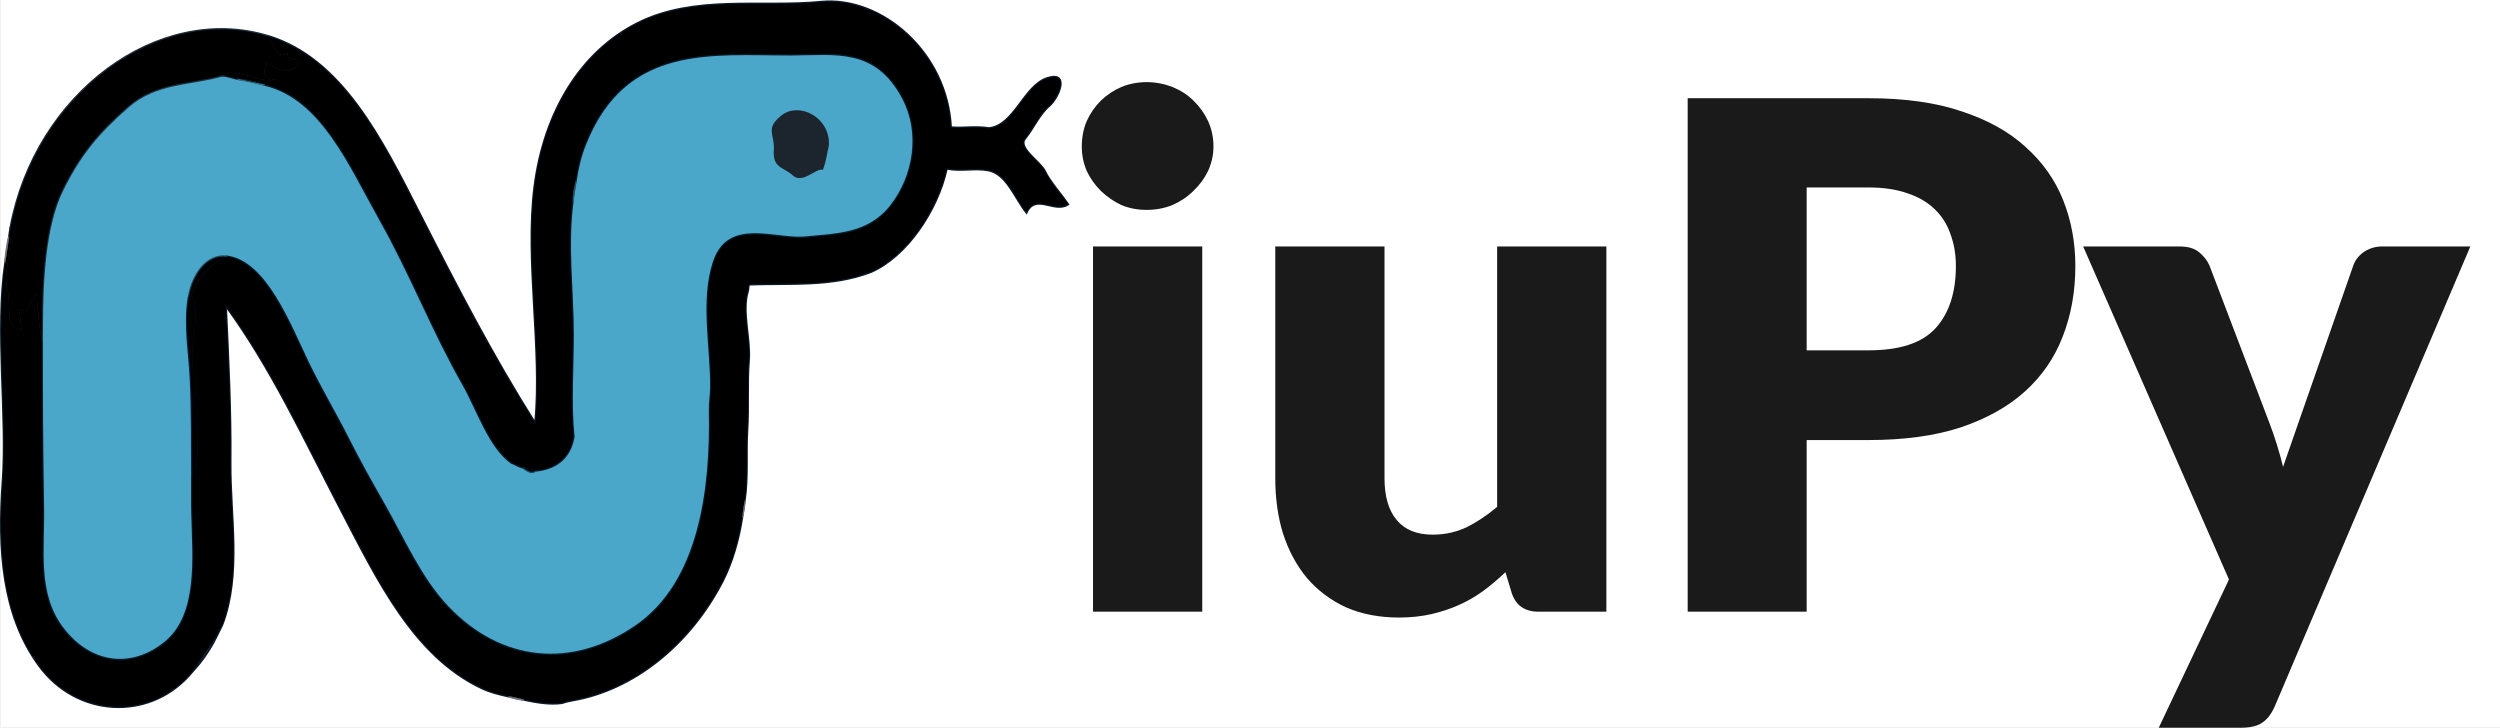
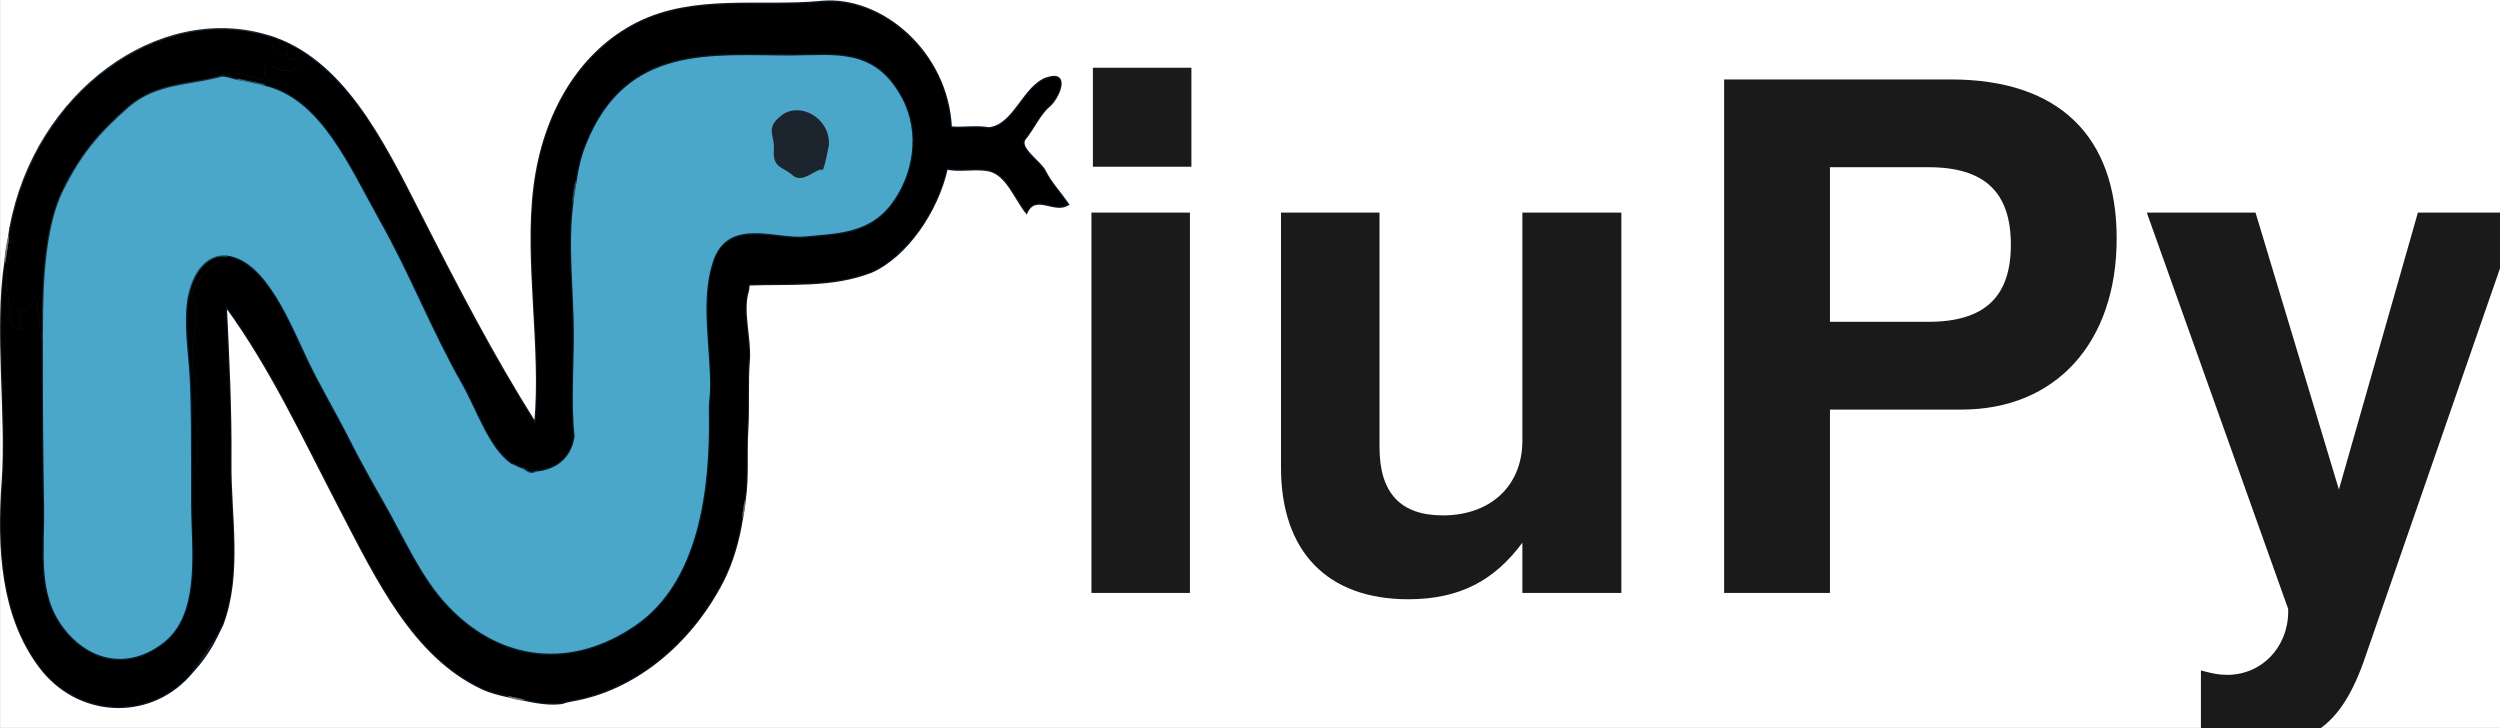
<svg xmlns="http://www.w3.org/2000/svg" width="80.107mm" height="23.311mm" viewBox="0 0 80.107 23.311" version="1.1" id="svg1" xml:space="preserve">
  <defs id="defs1" />
  <g id="layer1" transform="translate(-16.99217,-169.6262)">
    <g id="g178-2" transform="matrix(0.2730127,0.05896787,-0.04965415,0.3323684,-12.93735,66.8895)" style="fill:#ffffff;fill-opacity:1;stroke-width:0.865">
      <g fill="None" fill-opacity="0" stroke="#0c1a28" stroke-opacity="1" stroke-width="1.137" id="g3-2" transform="matrix(0.2282159,0,0,0.2279701,103.2853,216.0673)" style="fill:#ffffff;fill-opacity:1">
        <path d="m 388,274 c 2.51,0.89 5.8,9.85 11,5 0.54,4.51 4.39,0.58 7,3 -3.68,6.4 -11.23,4.83 -17,3 -0.26,5.11 -1.09,6.88 6,6 -7.93,3.27 -19.56,-1.79 -27,3 2.48,-0.45 5.47,0 8,0 4.45,-0.43 9.59,-0.53 14,0 29.39,0.4 48.59,25.85 67.75,45.25 19.16,19.4 34.31,40.81 53.25,59.75 8.96,8.97 17.79,23.49 30,28 2.05,0.24 3.78,0.85 6,1 2.24,0.15 4.76,0.19 7,0 8.25,-2.19 15.77,-7.19 16,-17 -4.16,-13.14 -5.51,-28.38 -8,-42 -3.25,-17.78 -9.63,-35.55 -10,-54 -0.35,-2.91 -0.27,-6.18 0,-9 0,-5.85 0.49,-10.6 2,-16 12.61,-45.2 56.7,-47.96 96,-55 21.88,-3.92 41.39,-10.86 59,8 11.8,12.64 11.46,31.01 2.23,45.23 -9.23,14.22 -25.71,16.77 -40.3,20.7 -14.6,3.92 -39.93,-1.26 -43.93,18.07 -3.57,17.23 5.43,35.82 8,52 0.49,3.07 0.37,5.96 1,9 6.75,32.6 7.83,71.62 -20.75,95.25 -28.58,23.62 -64.51,27 -95.25,8.75 -15.82,-9.39 -26.88,-23.88 -40,-37 -7.26,-7.26 -15.06,-15.2 -22,-23 -8.29,-9.33 -17.84,-18.45 -26,-28 -11.67,-13.65 -28.39,-37.39 -48,-36 -5.76,2.02 -14.52,13.12 -15,19 7.15,5.89 2.16,23.02 6.98,31.02 4.81,8.01 0.91,10.85 3.02,18.98 3.74,0.16 2.57,5.17 3.93,9.07 1.36,3.91 1.23,10.98 0.07,14.93 1,5.27 1.86,10.69 3,16 3.67,17.15 10.92,40.37 -4.25,54.75 -15.17,14.38 -35.79,15.12 -51.75,3.25 -16.05,-11.94 -15.43,-30.46 -19,-48 -4.59,-22.55 -8.91,-45.29 -13,-68 -2.22,-5.72 -4.63,-12.82 -6,-19 -2,3.12 -2.84,9.18 -8,8 1.65,2.22 1.89,5.06 3,8 -8.85,1.18 -6.47,-8.64 -9.97,-15.03 -3.51,-6.38 -0.61,-19.34 -3.03,-25.97 -0.06,1.33 0,2.67 0,4 v 11 c 0,28.67 12.43,62.29 15.02,89.98 2.6,27.68 9.39,54.58 31.9,72.1 22.51,17.53 58,12.78 75.08,-9.08 1.29,-1.65 3.075,-4.18 4.477,-6.087 1.856,-2.904 2.068,-3.151 3.309,-5.528 C 405.23,528.585 405.551,528.389 409,519 c 5.78,-22.55 -4.3,-45.26 -8,-67 -3.7,-21.73 -8.88,-42.79 -14,-64 27.29,21.52 47.94,46.6 72.08,72.92 24.14,26.32 47.72,53.97 83.92,61.08 4.57,0.9 9.16,1 14,1 h 8 c 6.24,0 13.15,-0.25 19,-2 1.52,-0.74 3.18,-1.41 5,-2 29.4,-9.58 54.26,-32.8 66,-62 3.41,-8.48 5,-18.61 5,-28 v -7 c 0,-9.97 -2.95,-19.62 -3.93,-29.07 -0.97,-9.46 -3.68,-19.52 -4.4,-28.6 -0.71,-9.08 -7.26,-19.46 -5.67,-28.33 0.17,-0.97 -0.14,-2.02 0,-3 20.25,-4.29 41.39,-6.24 60,-16 16.47,-9.48 28.47,-30.76 30,-49 7.24,-0.03 13.77,-2.85 21,-3 9.29,-0.03 14.94,8.89 22,14 3.07,-8.92 13.84,-2.25 20,-7 -3.62,-3.06 -10.7,-7.6 -13.75,-11.25 -3.04,-3.66 -15.75,-7.21 -12.47,-11.97 3.28,-4.77 5.56,-11.59 9.53,-15.47 3.96,-3.89 8.07,-16.14 -2.98,-10.98 -11.05,5.16 -12.79,22.37 -25.33,25.67 -6.55,0.22 -12.6,2.33 -19,3 -7.35,-30.44 -44.33,-47.62 -73.93,-39.93 -29.59,7.7 -63.83,8.27 -89.99,25.01 -26.16,16.74 -39.9,44.67 -39.08,75.92 0.82,31.25 15.95,65.51 18,97 C 523.86,385.22 501.19,360.43 476.75,333.25 452.32,306.07 426.45,276.62 388,274 Z" id="path3-7" style="fill:#ffffff;fill-opacity:1;stroke-width:1.137" />
      </g>
      <g fill="None" fill-opacity="0" stroke="#1c242e" stroke-opacity="1" stroke-width="1.137" id="g10-3" transform="matrix(0.2282159,0,0,0.2279701,103.2853,216.0673)" style="fill:#ffffff;fill-opacity:1">
        <path d="m 674,279 c 0.79,-3.4 0.65,-6.42 1,-10 -1.37,-11.09 -17.41,-14.52 -24.75,-7.75 -7.34,6.76 -1.78,7.72 -1.18,14.68 0.61,6.95 5.76,5.44 10.93,8.07 5.17,2.63 10.32,-4.85 14,-5 z" id="path10-7" style="fill:#ffffff;fill-opacity:1;stroke-width:1.137" />
      </g>
      <g fill="None" fill-opacity="0" stroke="#1d2d3a" stroke-opacity="1" stroke-width="1.137" id="g13-9" transform="matrix(0.2282159,0,0,0.2279701,103.2853,216.0673)" style="fill:#ffffff;fill-opacity:1">
        <path d="m 274,375 c 2.42,6.63 -0.48,19.59 3.03,25.97 3.5,6.39 1.12,16.21 9.97,15.03 -1.11,-2.94 -1.35,-5.78 -3,-8 5.16,1.18 6,-4.88 8,-8 1.37,6.18 3.78,13.28 6,19 -0.37,-2.07 -0.62,-3.89 -1,-6 -3.18,-17.62 -6.46,-41.17 -0.02,-58.02 6.43,-16.86 13.95,-26.88 26.27,-39.73 12.32,-12.86 29.91,-14.77 44.75,-21.25 7.44,-4.79 19.07,0.27 27,-3 -7.09,0.88 -6.26,-0.89 -6,-6 5.77,1.83 13.32,3.4 17,-3 -2.61,-2.42 -6.46,1.51 -7,-3 -5.2,4.85 -8.49,-4.11 -11,-5 -57.03,-3.88 -111.54,43.96 -114,101 z" id="path13-0" style="fill:#ffffff;fill-opacity:1;stroke-width:1.137" />
      </g>
      <g fill="None" fill-opacity="0" stroke="#2f6a85" stroke-opacity="1" stroke-width="1.137" id="g18-2" transform="matrix(0.2282159,0,0,0.2279701,103.2853,216.0673)" style="fill:#ffffff;fill-opacity:1">
        <path d="m 376,294 c 2.67,0 5.33,0 8,0 2,0 4,-0.03 6,0 -4.41,-0.53 -9.55,-0.43 -14,0 z" id="path18-3" style="fill:#ffffff;fill-opacity:1;stroke-width:1.137" />
      </g>
      <g fill="None" fill-opacity="0" stroke="#285165" stroke-opacity="1" stroke-width="1.137" id="g22-9" transform="matrix(0.2282159,0,0,0.2279701,103.2853,216.0673)" style="fill:#ffffff;fill-opacity:1">
        <path d="m 552,315 c -0.06,-3 0,-6 0,-9 -0.27,2.82 -0.35,6.09 0,9 z" id="path22-9" style="fill:#ffffff;fill-opacity:1;stroke-width:1.137" />
      </g>
      <g fill="None" fill-opacity="0" stroke="#1c4657" stroke-opacity="1" stroke-width="1.137" id="g33-7" transform="matrix(0.2282159,0,0,0.2279701,103.2853,216.0673)" style="fill:#ffffff;fill-opacity:1">
        <path d="m 368,388 c 0.05,-0.23 0.97,-0.65 1,-1 0.48,-5.88 9.24,-16.98 15,-19 -10.36,0.74 -15.81,10.48 -16,20 z" id="path33-0" style="fill:#ffffff;fill-opacity:1;stroke-width:1.137" />
      </g>
      <g fill="None" fill-opacity="0" stroke="#72757c" stroke-opacity="1" stroke-width="1.137" id="g37-3" transform="matrix(0.2282159,0,0,0.2279701,103.2853,216.0673)" style="fill:#ffffff;fill-opacity:1">
        <path d="m 274,390 c 0,-3.67 0,-7.33 0,-11 -0.48,3.53 -0.34,7.46 0,11 z" id="path37-9" style="fill:#ffffff;fill-opacity:1;stroke-width:1.137" />
      </g>
      <g fill="None" fill-opacity="0" stroke="#072341" stroke-opacity="1" stroke-width="1.137" id="g43-8" transform="matrix(0.2282159,0,0,0.2279701,103.2853,216.0673)" style="fill:#ffffff;fill-opacity:1">
        <path d="m 368,388 c -0.23,11.51 4.37,22.21 7,33 3.2,13.12 5.5,26.81 8,40 1.16,-3.95 1.29,-11.02 -0.07,-14.93 -1.36,-3.9 -0.19,-8.91 -3.93,-9.07 -2.11,-8.13 1.79,-10.97 -3.02,-18.98 -4.82,-8 0.17,-25.13 -6.98,-31.02 -0.03,0.35 -0.95,0.77 -1,1 z" id="path43-6" style="fill:#ffffff;fill-opacity:1;stroke-width:1.137" />
      </g>
      <g fill="None" fill-opacity="0" stroke="#68717b" stroke-opacity="1" stroke-width="1.137" id="g50-5" transform="matrix(0.2282159,0,0,0.2279701,103.2853,216.0673)" style="fill:#ffffff;fill-opacity:1">
        <path d="m 660,429 c 0.21,-2.13 0.21,-4.81 0,-7 0,2.33 0,4.67 0,7 z" id="path50-7" style="fill:#ffffff;fill-opacity:1;stroke-width:1.137" />
      </g>
      <g fill="None" fill-opacity="0" stroke="#124466" stroke-opacity="1" stroke-width="1.137" id="g51-6" transform="matrix(0.2282159,0,0,0.2279701,103.2853,216.0673)" style="fill:#ffffff;fill-opacity:1">
        <path d="m 552,429 c 0.93,-0.14 1.51,-0.87 2,-1 -2.24,0.19 -4.76,0.15 -7,0 1.43,0.31 2.84,1.32 5,1 z" id="path51-2" style="fill:#ffffff;fill-opacity:1;stroke-width:1.137" />
      </g>
      <g fill="None" fill-opacity="0" stroke="#6c737b" stroke-opacity="1" stroke-width="1.137" id="g66-7" transform="matrix(0.2282159,0,0,0.2279701,103.2853,216.0673)" style="fill:#ffffff;fill-opacity:1">
        <path d="m 565,523 c -2.67,0 -5.33,0 -8,0 2.45,0.24 5.49,0.24 8,0 z" id="path66-0" style="fill:#ffffff;fill-opacity:1;stroke-width:1.137" />
      </g>
      <g fill="None" fill-opacity="0" stroke="#23546c" stroke-opacity="1" stroke-width="1.137" id="g67-3" transform="matrix(0.2282159,0,0,0.2279701,103.2853,216.0673)" style="fill:#ffffff;fill-opacity:1" />
      <g fill="#0c1a28" fill-opacity="1" stroke="None" id="g91-9" transform="matrix(0.2282159,0,0,0.2279701,103.2853,216.0673)" style="fill:#ffffff;fill-opacity:1;stroke-width:3.79">
        <path d="m 388,274 c 2.51,0.89 5.8,9.85 11,5 0.54,4.51 4.39,0.58 7,3 -3.68,6.4 -11.23,4.83 -17,3 -0.26,5.11 -1.09,6.88 6,6 -7.93,3.27 -19.56,-1.79 -27,3 2.48,-0.45 5.47,0 8,0 4.45,-0.43 9.59,-0.53 14,0 29.39,0.4 48.59,25.85 67.75,45.25 19.16,19.4 34.31,40.81 53.25,59.75 8.96,8.97 17.79,23.49 30,28 2.05,0.24 3.78,0.85 6,1 2.24,0.15 4.76,0.19 7,0 8.25,-2.19 15.77,-7.19 16,-17 -4.16,-13.14 -5.51,-28.38 -8,-42 -3.25,-17.78 -9.63,-35.55 -10,-54 -0.35,-2.91 -0.27,-6.18 0,-9 0,-5.85 0.49,-10.6 2,-16 12.61,-45.2 56.7,-47.96 96,-55 21.88,-3.92 41.39,-10.86 59,8 11.8,12.64 11.46,31.01 2.23,45.23 -9.23,14.22 -25.71,16.77 -40.3,20.7 -14.6,3.92 -39.93,-1.26 -43.93,18.07 -3.57,17.23 5.43,35.82 8,52 0.49,3.07 0.37,5.96 1,9 6.75,32.6 7.83,71.62 -20.75,95.25 -28.58,23.62 -64.51,27 -95.25,8.75 -15.82,-9.39 -26.88,-23.88 -40,-37 -7.26,-7.26 -15.06,-15.2 -22,-23 -8.29,-9.33 -17.84,-18.45 -26,-28 -11.67,-13.65 -28.39,-37.39 -48,-36 -5.76,2.02 -14.52,13.12 -15,19 7.15,5.89 2.16,23.02 6.98,31.02 4.81,8.01 0.91,10.85 3.02,18.98 3.74,0.16 2.57,5.17 3.93,9.07 1.36,3.91 1.23,10.98 0.07,14.93 1,5.27 1.86,10.69 3,16 3.67,17.15 10.92,40.37 -4.25,54.75 -15.17,14.38 -35.79,15.12 -51.75,3.25 -16.05,-11.94 -15.43,-30.46 -19,-48 -4.59,-22.55 -8.91,-45.29 -13,-68 -2.22,-5.72 -4.63,-12.82 -6,-19 -2,3.12 -2.84,9.18 -8,8 1.65,2.22 1.89,5.06 3,8 -8.85,1.18 -6.47,-8.64 -9.97,-15.03 -3.51,-6.38 -0.61,-19.34 -3.03,-25.97 -0.06,1.33 0,2.67 0,4 v 11 c 0,28.67 12.43,62.29 15.02,89.98 2.6,27.68 9.39,54.58 31.9,72.1 22.51,17.53 58,12.78 75.08,-9.08 5.825,-8.486 9.458,-14.994 13,-24 5.78,-22.55 -4.3,-45.26 -8,-67 -3.7,-21.73 -8.88,-42.79 -14,-64 27.29,21.52 47.94,46.6 72.08,72.92 24.14,26.32 47.72,53.97 83.92,61.08 4.57,0.9 9.16,1 14,1 h 8 c 6.24,0 13.15,-0.25 19,-2 1.52,-0.74 3.18,-1.41 5,-2 29.4,-9.58 54.26,-32.8 66,-62 3.41,-8.48 5,-18.61 5,-28 v -7 c 0,-9.97 -2.95,-19.62 -3.93,-29.07 -0.97,-9.46 -3.68,-19.52 -4.4,-28.6 -0.71,-9.08 -7.26,-19.46 -5.67,-28.33 0.17,-0.97 -0.14,-2.02 0,-3 20.25,-4.29 41.39,-6.24 60,-16 16.47,-9.48 28.47,-30.76 30,-49 7.24,-0.03 13.77,-2.85 21,-3 9.29,-0.03 14.94,8.89 22,14 3.07,-8.92 13.84,-2.25 20,-7 -3.62,-3.06 -10.7,-7.6 -13.75,-11.25 -3.04,-3.66 -15.75,-7.21 -12.47,-11.97 3.28,-4.77 5.56,-11.59 9.53,-15.47 3.96,-3.89 8.07,-16.14 -2.98,-10.98 -11.05,5.16 -12.79,22.37 -25.33,25.67 -6.55,0.22 -12.6,2.33 -19,3 -7.35,-30.44 -44.33,-47.62 -73.93,-39.93 -29.59,7.7 -63.83,8.27 -89.99,25.01 -26.16,16.74 -39.9,44.67 -39.08,75.92 0.82,31.25 15.95,65.51 18,97 C 523.86,385.22 501.19,360.43 476.75,333.25 452.32,306.07 426.45,276.62 388,274 Z" id="path91-9" style="fill:#ffffff;fill-opacity:1;stroke-width:3.79" />
      </g>
      <g fill="#1c242e" fill-opacity="1" stroke="None" id="g98-9" transform="matrix(0.2282159,0,0,0.2279701,103.2853,216.0673)" style="fill:#ffffff;fill-opacity:1;stroke-width:3.79">
        <path d="m 674,279 c 0.79,-3.4 0.65,-6.42 1,-10 -1.37,-11.09 -17.41,-14.52 -24.75,-7.75 -7.34,6.76 -1.78,7.72 -1.18,14.68 0.61,6.95 5.76,5.44 10.93,8.07 5.17,2.63 10.32,-4.85 14,-5 z" id="path98-1" style="fill:#ffffff;fill-opacity:1;stroke-width:3.79" />
      </g>
      <g fill="#1d2d3a" fill-opacity="1" stroke="None" id="g101-7" transform="matrix(0.2282159,0,0,0.2279701,103.2853,216.0673)" style="fill:#ffffff;fill-opacity:1;stroke-width:3.79">
        <path d="m 274,375 c 2.42,6.63 -0.48,19.59 3.03,25.97 3.5,6.39 1.12,16.21 9.97,15.03 -1.11,-2.94 -1.35,-5.78 -3,-8 5.16,1.18 6,-4.88 8,-8 1.37,6.18 3.78,13.28 6,19 -0.37,-2.07 -0.62,-3.89 -1,-6 -3.18,-17.62 -6.46,-41.17 -0.02,-58.02 6.43,-16.86 13.95,-26.88 26.27,-39.73 12.32,-12.86 29.91,-14.77 44.75,-21.25 7.44,-4.79 19.07,0.27 27,-3 -7.09,0.88 -6.26,-0.89 -6,-6 5.77,1.83 13.32,3.4 17,-3 -2.61,-2.42 -6.46,1.51 -7,-3 -5.2,4.85 -8.49,-4.11 -11,-5 -57.03,-3.88 -111.54,43.96 -114,101 z" id="path101-2" style="fill:#ffffff;fill-opacity:1;stroke-width:3.79" />
      </g>
      <g fill="#2f6a85" fill-opacity="1" stroke="None" id="g106-3" transform="matrix(0.2282159,0,0,0.2279701,103.2853,216.0673)" style="fill:#ffffff;fill-opacity:1;stroke-width:3.79">
        <path d="m 376,294 c 2.67,0 5.33,0 8,0 2,0 4,-0.03 6,0 -4.41,-0.53 -9.55,-0.43 -14,0 z" id="path106-6" style="fill:#ffffff;fill-opacity:1;stroke-width:3.79" />
      </g>
      <g fill="#285165" fill-opacity="1" stroke="None" id="g110-5" transform="matrix(0.2282159,0,0,0.2279701,103.2853,216.0673)" style="fill:#ffffff;fill-opacity:1;stroke-width:3.79">
        <path d="m 552,315 c -0.06,-3 0,-6 0,-9 -0.27,2.82 -0.35,6.09 0,9 z" id="path110-5" style="fill:#ffffff;fill-opacity:1;stroke-width:3.79" />
      </g>
      <g fill="#1c4657" fill-opacity="1" stroke="None" id="g121-8" transform="matrix(0.2282159,0,0,0.2279701,103.2853,216.0673)" style="fill:#ffffff;fill-opacity:1;stroke-width:3.79">
        <path d="m 368,388 c 0.05,-0.23 0.97,-0.65 1,-1 0.48,-5.88 9.24,-16.98 15,-19 -10.36,0.74 -15.81,10.48 -16,20 z" id="path121-1" style="fill:#ffffff;fill-opacity:1;stroke-width:3.79" />
      </g>
      <g fill="#236792" fill-opacity="1" stroke="None" id="g123-4" transform="matrix(0.2282159,0,0,0.2279701,103.2853,216.0673)" style="fill:#ffffff;fill-opacity:1;stroke-width:3.79" />
      <g fill="#72757c" fill-opacity="1" stroke="None" id="g125-7" transform="matrix(0.2282159,0,0,0.2279701,103.2853,216.0673)" style="fill:#ffffff;fill-opacity:1;stroke-width:3.79">
        <path d="m 274,390 c 0,-3.67 0,-7.33 0,-11 -0.48,3.53 -0.34,7.46 0,11 z" id="path125-1" style="fill:#ffffff;fill-opacity:1;stroke-width:3.79" />
      </g>
      <g fill="#072341" fill-opacity="1" stroke="None" id="g131-3" transform="matrix(0.2282159,0,0,0.2279701,103.2853,216.0673)" style="fill:#ffffff;fill-opacity:1;stroke-width:3.79">
        <path d="m 368,388 c -0.23,11.51 4.37,22.21 7,33 3.2,13.12 5.5,26.81 8,40 1.16,-3.95 1.29,-11.02 -0.07,-14.93 -1.36,-3.9 -0.19,-8.91 -3.93,-9.07 -2.11,-8.13 1.79,-10.97 -3.02,-18.98 -4.82,-8 0.17,-25.13 -6.98,-31.02 -0.03,0.35 -0.95,0.77 -1,1 z" id="path131-8" style="fill:#ffffff;fill-opacity:1;stroke-width:3.79" />
      </g>
      <g fill="#68717b" fill-opacity="1" stroke="None" id="g138-4" transform="matrix(0.2282159,0,0,0.2279701,103.2853,216.0673)" style="fill:#ffffff;fill-opacity:1;stroke-width:3.79">
        <path d="m 660,429 c 0.21,-2.13 0.21,-4.81 0,-7 0,2.33 0,4.67 0,7 z" id="path138-8" style="fill:#ffffff;fill-opacity:1;stroke-width:3.79" />
      </g>
      <g fill="#124466" fill-opacity="1" stroke="None" id="g139-0" transform="matrix(0.2282159,0,0,0.2279701,103.2853,216.0673)" style="fill:#ffffff;fill-opacity:1;stroke-width:3.79">
        <path d="m 552,429 c 0.93,-0.14 1.51,-0.87 2,-1 -2.24,0.19 -4.76,0.15 -7,0 1.43,0.31 2.84,1.32 5,1 z" id="path139-4" style="fill:#ffffff;fill-opacity:1;stroke-width:3.79" />
      </g>
      <g fill="#6c737b" fill-opacity="1" stroke="None" id="g154-6" transform="matrix(0.2282159,0,0,0.2279701,103.2853,216.0673)" style="fill:#ffffff;fill-opacity:1;stroke-width:3.79">
        <path d="m 565,523 c -2.67,0 -5.33,0 -8,0 2.45,0.24 5.49,0.24 8,0 z" id="path154-0" style="fill:#ffffff;fill-opacity:1;stroke-width:3.79" />
      </g>
      <rect style="fill:#ffffff;fill-opacity:1;stroke:none;stroke-width:0.98;stroke-linecap:square;stroke-miterlimit:5.3;paint-order:markers fill stroke" id="rect1" width="288.581" height="69.008" x="107.963" y="304.358" transform="matrix(0.9846236,-0.1746892,0.1789394,0.9838601,0,0)" />
    </g>
    <path style="fill:#4ba7c9;fill-opacity:1;stroke:none;stroke-width:1.002;stroke-linecap:square;stroke-miterlimit:5.3;stroke-opacity:1;paint-order:markers fill stroke" d="M 11.026,80.954 C 7.881,79.49 4.431,76.17 3.834,71.959 3.351,68.551 3.853,36.942 4.336,32.233 5.054,25.238 7.637,19.245 12.282,14.354 15.441,11.029 18.848,9.457 23.716,8.589 26.595,8.075 28.776,8.045 30.499,8.412 c 4.076,0.868 5.543,2.158 7.627,4.062 3.565,3.259 5.491,7.662 15.798,28.227 3.655,7.293 7.959,10.57 7.732,12.134 -0.11,0.76 0.991,1.853 1.798,2.265 1.274,0.65 1.043,0.316 2.394,-0.044 0.856,-0.228 0.989,-0.689 1.371,-1.025 1.545,-1.356 0.804,-0.147 0.654,-14.619 -0.116,-11.239 -0.037,-15.615 0.423,-18.313 1.023,-5.992 4.794,-11.804 8.893,-14.035 3.275,-1.782 5.592,-3.078 15.241,-1.699 l 10.392,-0.377 4.758,3.203 c 5.479,3.689 5.009,12.263 0.292,17.635 -2.463,2.805 -6.566,4.105 -13.595,3.723 -8.239,-0.448 -6.349,-0.006 -6.021,16.136 0.258,12.689 -1.844,18.209 -4.601,23.67 -2.935,5.815 -10.733,11.608 -17.048,11.608 -4.966,0 -10.806,-4.219 -14.22,-8.868 -2.14,-2.914 -9.164,-14.028 -15.752,-26.905 -5.053,-9.877 -5.252,-11.397 -7.769,-12.405 -1.981,-0.792 -1.936,-2.119 -3.312,-0.552 -1.721,1.961 -1.299,4.386 -0.808,11.415 0.638,9.144 0.421,28.669 -0.28,31.379 -0.723,2.794 -3.341,3.752 -5.841,5.03 -2.42,1.237 -5.172,2.027 -7.601,0.896 z M 98.008,19.596 c 1.063,-0.507 0.837,0.291 1.124,-1.056 0.696,-3.264 0.481,-3.079 -2.392,-3.079 -2.311,0 -2.181,-1.15 -2.181,1.589 0,2.052 -0.085,0.742 1.192,1.912 1.539,1.41 0.433,1.504 2.257,0.634 z" id="path4" transform="matrix(0.2645833,0,0,0.2645833,16.99217,169.6403)" />
    <g id="g178" transform="matrix(0.2730127,0.05896787,-0.04965415,0.3323684,-12.96377,66.90351)" style="stroke-width:0.865">
      <g fill="None" fill-opacity="0" stroke="#0c1a28" stroke-opacity="1" stroke-width="1.137" id="g3" transform="matrix(0.2282159,0,0,0.2279701,103.2853,216.0673)">
        <path d="m 388,274 c 2.51,0.89 5.8,9.85 11,5 0.54,4.51 4.39,0.58 7,3 -3.68,6.4 -11.23,4.83 -17,3 -0.26,5.11 -1.09,6.88 6,6 -7.93,3.27 -19.56,-1.79 -27,3 2.48,-0.45 5.47,0 8,0 4.45,-0.43 9.59,-0.53 14,0 29.39,0.4 48.59,25.85 67.75,45.25 19.16,19.4 34.31,40.81 53.25,59.75 8.96,8.97 17.79,23.49 30,28 2.05,0.24 3.78,0.85 6,1 2.24,0.15 4.76,0.19 7,0 8.25,-2.19 15.77,-7.19 16,-17 -4.16,-13.14 -5.51,-28.38 -8,-42 -3.25,-17.78 -9.63,-35.55 -10,-54 -0.35,-2.91 -0.27,-6.18 0,-9 0,-5.85 0.49,-10.6 2,-16 12.61,-45.2 56.7,-47.96 96,-55 21.88,-3.92 41.39,-10.86 59,8 11.8,12.64 11.46,31.01 2.23,45.23 -9.23,14.22 -25.71,16.77 -40.3,20.7 -14.6,3.92 -39.93,-1.26 -43.93,18.07 -3.57,17.23 5.43,35.82 8,52 0.49,3.07 0.37,5.96 1,9 6.75,32.6 7.83,71.62 -20.75,95.25 -28.58,23.62 -64.51,27 -95.25,8.75 -15.82,-9.39 -26.88,-23.88 -40,-37 -7.26,-7.26 -15.06,-15.2 -22,-23 -8.29,-9.33 -17.84,-18.45 -26,-28 -11.67,-13.65 -28.39,-37.39 -48,-36 -5.76,2.02 -14.52,13.12 -15,19 7.15,5.89 2.16,23.02 6.98,31.02 4.81,8.01 0.91,10.85 3.02,18.98 3.74,0.16 2.57,5.17 3.93,9.07 1.36,3.91 1.23,10.98 0.07,14.93 1,5.27 1.86,10.69 3,16 3.67,17.15 10.92,40.37 -4.25,54.75 -15.17,14.38 -35.79,15.12 -51.75,3.25 -16.05,-11.94 -15.43,-30.46 -19,-48 -4.59,-22.55 -8.91,-45.29 -13,-68 -2.22,-5.72 -4.63,-12.82 -6,-19 -2,3.12 -2.84,9.18 -8,8 1.65,2.22 1.89,5.06 3,8 -8.85,1.18 -6.47,-8.64 -9.97,-15.03 -3.51,-6.38 -0.61,-19.34 -3.03,-25.97 -0.06,1.33 0,2.67 0,4 v 11 c 0,28.67 12.43,62.29 15.02,89.98 2.6,27.68 9.39,54.58 31.9,72.1 22.51,17.53 58,12.78 75.08,-9.08 1.29,-1.65 3.075,-4.18 4.477,-6.087 1.856,-2.904 2.068,-3.151 3.309,-5.528 C 405.23,528.585 405.551,528.389 409,519 c 5.78,-22.55 -4.3,-45.26 -8,-67 -3.7,-21.73 -8.88,-42.79 -14,-64 27.29,21.52 47.94,46.6 72.08,72.92 24.14,26.32 47.72,53.97 83.92,61.08 4.57,0.9 9.16,1 14,1 h 8 c 6.24,0 13.15,-0.25 19,-2 1.52,-0.74 3.18,-1.41 5,-2 29.4,-9.58 54.26,-32.8 66,-62 3.41,-8.48 5,-18.61 5,-28 v -7 c 0,-9.97 -2.95,-19.62 -3.93,-29.07 -0.97,-9.46 -3.68,-19.52 -4.4,-28.6 -0.71,-9.08 -7.26,-19.46 -5.67,-28.33 0.17,-0.97 -0.14,-2.02 0,-3 20.25,-4.29 41.39,-6.24 60,-16 16.47,-9.48 28.47,-30.76 30,-49 7.24,-0.03 13.77,-2.85 21,-3 9.29,-0.03 14.94,8.89 22,14 3.07,-8.92 13.84,-2.25 20,-7 -3.62,-3.06 -10.7,-7.6 -13.75,-11.25 -3.04,-3.66 -15.75,-7.21 -12.47,-11.97 3.28,-4.77 5.56,-11.59 9.53,-15.47 3.96,-3.89 8.07,-16.14 -2.98,-10.98 -11.05,5.16 -12.79,22.37 -25.33,25.67 -6.55,0.22 -12.6,2.33 -19,3 -7.35,-30.44 -44.33,-47.62 -73.93,-39.93 -29.59,7.7 -63.83,8.27 -89.99,25.01 -26.16,16.74 -39.9,44.67 -39.08,75.92 0.82,31.25 15.95,65.51 18,97 C 523.86,385.22 501.19,360.43 476.75,333.25 452.32,306.07 426.45,276.62 388,274 Z" id="path3" style="stroke-width:1.137" />
      </g>
      <g fill="None" fill-opacity="0" stroke="#1c242e" stroke-opacity="1" stroke-width="1.137" id="g10" transform="matrix(0.2282159,0,0,0.2279701,103.2853,216.0673)">
        <path d="m 674,279 c 0.79,-3.4 0.65,-6.42 1,-10 -1.37,-11.09 -17.41,-14.52 -24.75,-7.75 -7.34,6.76 -1.78,7.72 -1.18,14.68 0.61,6.95 5.76,5.44 10.93,8.07 5.17,2.63 10.32,-4.85 14,-5 z" id="path10" style="stroke-width:1.137" />
      </g>
      <g fill="None" fill-opacity="0" stroke="#1d2d3a" stroke-opacity="1" stroke-width="1.137" id="g13" transform="matrix(0.2282159,0,0,0.2279701,103.2853,216.0673)">
        <path d="m 274,375 c 2.42,6.63 -0.48,19.59 3.03,25.97 3.5,6.39 1.12,16.21 9.97,15.03 -1.11,-2.94 -1.35,-5.78 -3,-8 5.16,1.18 6,-4.88 8,-8 1.37,6.18 3.78,13.28 6,19 -0.37,-2.07 -0.62,-3.89 -1,-6 -3.18,-17.62 -6.46,-41.17 -0.02,-58.02 6.43,-16.86 13.95,-26.88 26.27,-39.73 12.32,-12.86 29.91,-14.77 44.75,-21.25 7.44,-4.79 19.07,0.27 27,-3 -7.09,0.88 -6.26,-0.89 -6,-6 5.77,1.83 13.32,3.4 17,-3 -2.61,-2.42 -6.46,1.51 -7,-3 -5.2,4.85 -8.49,-4.11 -11,-5 -57.03,-3.88 -111.54,43.96 -114,101 z" id="path13" style="stroke-width:1.137" />
      </g>
      <g fill="None" fill-opacity="0" stroke="#2f6a85" stroke-opacity="1" stroke-width="1.137" id="g18" transform="matrix(0.2282159,0,0,0.2279701,103.2853,216.0673)">
        <path d="m 376,294 c 2.67,0 5.33,0 8,0 2,0 4,-0.03 6,0 -4.41,-0.53 -9.55,-0.43 -14,0 z" id="path18" style="stroke-width:1.137" />
      </g>
      <g fill="None" fill-opacity="0" stroke="#285165" stroke-opacity="1" stroke-width="1.137" id="g22" transform="matrix(0.2282159,0,0,0.2279701,103.2853,216.0673)">
        <path d="m 552,315 c -0.06,-3 0,-6 0,-9 -0.27,2.82 -0.35,6.09 0,9 z" id="path22" style="stroke-width:1.137" />
      </g>
      <g fill="None" fill-opacity="0" stroke="#1c4657" stroke-opacity="1" stroke-width="1.137" id="g33" transform="matrix(0.2282159,0,0,0.2279701,103.2853,216.0673)">
        <path d="m 368,388 c 0.05,-0.23 0.97,-0.65 1,-1 0.48,-5.88 9.24,-16.98 15,-19 -10.36,0.74 -15.81,10.48 -16,20 z" id="path33" style="stroke-width:1.137" />
      </g>
      <g fill="None" fill-opacity="0" stroke="#72757c" stroke-opacity="1" stroke-width="1.137" id="g37" transform="matrix(0.2282159,0,0,0.2279701,103.2853,216.0673)">
        <path d="m 274,390 c 0,-3.67 0,-7.33 0,-11 -0.48,3.53 -0.34,7.46 0,11 z" id="path37" style="stroke-width:1.137" />
      </g>
      <g fill="None" fill-opacity="0" stroke="#072341" stroke-opacity="1" stroke-width="1.137" id="g43" transform="matrix(0.2282159,0,0,0.2279701,103.2853,216.0673)">
        <path d="m 368,388 c -0.23,11.51 4.37,22.21 7,33 3.2,13.12 5.5,26.81 8,40 1.16,-3.95 1.29,-11.02 -0.07,-14.93 -1.36,-3.9 -0.19,-8.91 -3.93,-9.07 -2.11,-8.13 1.79,-10.97 -3.02,-18.98 -4.82,-8 0.17,-25.13 -6.98,-31.02 -0.03,0.35 -0.95,0.77 -1,1 z" id="path43" style="stroke-width:1.137" />
      </g>
      <g fill="None" fill-opacity="0" stroke="#68717b" stroke-opacity="1" stroke-width="1.137" id="g50" transform="matrix(0.2282159,0,0,0.2279701,103.2853,216.0673)">
        <path d="m 660,429 c 0.21,-2.13 0.21,-4.81 0,-7 0,2.33 0,4.67 0,7 z" id="path50" style="stroke-width:1.137" />
      </g>
      <g fill="None" fill-opacity="0" stroke="#124466" stroke-opacity="1" stroke-width="1.137" id="g51" transform="matrix(0.2282159,0,0,0.2279701,103.2853,216.0673)">
        <path d="m 552,429 c 0.93,-0.14 1.51,-0.87 2,-1 -2.24,0.19 -4.76,0.15 -7,0 1.43,0.31 2.84,1.32 5,1 z" id="path51" style="stroke-width:1.137" />
      </g>
      <g fill="None" fill-opacity="0" stroke="#6c737b" stroke-opacity="1" stroke-width="1.137" id="g66" transform="matrix(0.2282159,0,0,0.2279701,103.2853,216.0673)">
        <path d="m 565,523 c -2.67,0 -5.33,0 -8,0 2.45,0.24 5.49,0.24 8,0 z" id="path66" style="stroke-width:1.137" />
      </g>
      <g fill="None" fill-opacity="0" stroke="#23546c" stroke-opacity="1" stroke-width="1.137" id="g67" transform="matrix(0.2282159,0,0,0.2279701,103.2853,216.0673)" />
      <g fill="#0c1a28" fill-opacity="1" stroke="None" id="g91" transform="matrix(0.2282159,0,0,0.2279701,103.2853,216.0673)" style="stroke-width:3.79">
        <path d="m 388,274 c 2.51,0.89 5.8,9.85 11,5 0.54,4.51 4.39,0.58 7,3 -3.68,6.4 -11.23,4.83 -17,3 -0.26,5.11 -1.09,6.88 6,6 -7.93,3.27 -19.56,-1.79 -27,3 2.48,-0.45 5.47,0 8,0 4.45,-0.43 9.59,-0.53 14,0 29.39,0.4 48.59,25.85 67.75,45.25 19.16,19.4 34.31,40.81 53.25,59.75 8.96,8.97 17.79,23.49 30,28 2.05,0.24 3.78,0.85 6,1 2.24,0.15 4.76,0.19 7,0 8.25,-2.19 15.77,-7.19 16,-17 -4.16,-13.14 -5.51,-28.38 -8,-42 -3.25,-17.78 -9.63,-35.55 -10,-54 -0.35,-2.91 -0.27,-6.18 0,-9 0,-5.85 0.49,-10.6 2,-16 12.61,-45.2 56.7,-47.96 96,-55 21.88,-3.92 41.39,-10.86 59,8 11.8,12.64 11.46,31.01 2.23,45.23 -9.23,14.22 -25.71,16.77 -40.3,20.7 -14.6,3.92 -39.93,-1.26 -43.93,18.07 -3.57,17.23 5.43,35.82 8,52 0.49,3.07 0.37,5.96 1,9 6.75,32.6 7.83,71.62 -20.75,95.25 -28.58,23.62 -64.51,27 -95.25,8.75 -15.82,-9.39 -26.88,-23.88 -40,-37 -7.26,-7.26 -15.06,-15.2 -22,-23 -8.29,-9.33 -17.84,-18.45 -26,-28 -11.67,-13.65 -28.39,-37.39 -48,-36 -5.76,2.02 -14.52,13.12 -15,19 7.15,5.89 2.16,23.02 6.98,31.02 4.81,8.01 0.91,10.85 3.02,18.98 3.74,0.16 2.57,5.17 3.93,9.07 1.36,3.91 1.23,10.98 0.07,14.93 1,5.27 1.86,10.69 3,16 3.67,17.15 10.92,40.37 -4.25,54.75 -15.17,14.38 -35.79,15.12 -51.75,3.25 -16.05,-11.94 -15.43,-30.46 -19,-48 -4.59,-22.55 -8.91,-45.29 -13,-68 -2.22,-5.72 -4.63,-12.82 -6,-19 -2,3.12 -2.84,9.18 -8,8 1.65,2.22 1.89,5.06 3,8 -8.85,1.18 -6.47,-8.64 -9.97,-15.03 -3.51,-6.38 -0.61,-19.34 -3.03,-25.97 -0.06,1.33 0,2.67 0,4 v 11 c 0,28.67 12.43,62.29 15.02,89.98 2.6,27.68 9.39,54.58 31.9,72.1 22.51,17.53 58,12.78 75.08,-9.08 5.825,-8.486 9.458,-14.994 13,-24 5.78,-22.55 -4.3,-45.26 -8,-67 -3.7,-21.73 -8.88,-42.79 -14,-64 27.29,21.52 47.94,46.6 72.08,72.92 24.14,26.32 47.72,53.97 83.92,61.08 4.57,0.9 9.16,1 14,1 h 8 c 6.24,0 13.15,-0.25 19,-2 1.52,-0.74 3.18,-1.41 5,-2 29.4,-9.58 54.26,-32.8 66,-62 3.41,-8.48 5,-18.61 5,-28 v -7 c 0,-9.97 -2.95,-19.62 -3.93,-29.07 -0.97,-9.46 -3.68,-19.52 -4.4,-28.6 -0.71,-9.08 -7.26,-19.46 -5.67,-28.33 0.17,-0.97 -0.14,-2.02 0,-3 20.25,-4.29 41.39,-6.24 60,-16 16.47,-9.48 28.47,-30.76 30,-49 7.24,-0.03 13.77,-2.85 21,-3 9.29,-0.03 14.94,8.89 22,14 3.07,-8.92 13.84,-2.25 20,-7 -3.62,-3.06 -10.7,-7.6 -13.75,-11.25 -3.04,-3.66 -15.75,-7.21 -12.47,-11.97 3.28,-4.77 5.56,-11.59 9.53,-15.47 3.96,-3.89 8.07,-16.14 -2.98,-10.98 -11.05,5.16 -12.79,22.37 -25.33,25.67 -6.55,0.22 -12.6,2.33 -19,3 -7.35,-30.44 -44.33,-47.62 -73.93,-39.93 -29.59,7.7 -63.83,8.27 -89.99,25.01 -26.16,16.74 -39.9,44.67 -39.08,75.92 0.82,31.25 15.95,65.51 18,97 C 523.86,385.22 501.19,360.43 476.75,333.25 452.32,306.07 426.45,276.62 388,274 Z" id="path91" style="fill:#000000;fill-opacity:1;stroke-width:3.79" />
      </g>
      <g fill="#1c242e" fill-opacity="1" stroke="None" id="g98" transform="matrix(0.2282159,0,0,0.2279701,103.2853,216.0673)" style="stroke-width:3.79">
        <path d="m 674,279 c 0.79,-3.4 0.65,-6.42 1,-10 -1.37,-11.09 -17.41,-14.52 -24.75,-7.75 -7.34,6.76 -1.78,7.72 -1.18,14.68 0.61,6.95 5.76,5.44 10.93,8.07 5.17,2.63 10.32,-4.85 14,-5 z" id="path98" style="stroke-width:3.79" />
      </g>
      <g fill="#1d2d3a" fill-opacity="1" stroke="None" id="g101" transform="matrix(0.2282159,0,0,0.2279701,103.2853,216.0673)" style="fill:#000000;fill-opacity:1;stroke-width:3.79">
        <path d="m 274,375 c 2.42,6.63 -0.48,19.59 3.03,25.97 3.5,6.39 1.12,16.21 9.97,15.03 -1.11,-2.94 -1.35,-5.78 -3,-8 5.16,1.18 6,-4.88 8,-8 1.37,6.18 3.78,13.28 6,19 -0.37,-2.07 -0.62,-3.89 -1,-6 -3.18,-17.62 -6.46,-41.17 -0.02,-58.02 6.43,-16.86 13.95,-26.88 26.27,-39.73 12.32,-12.86 29.91,-14.77 44.75,-21.25 7.44,-4.79 19.07,0.27 27,-3 -7.09,0.88 -6.26,-0.89 -6,-6 5.77,1.83 13.32,3.4 17,-3 -2.61,-2.42 -6.46,1.51 -7,-3 -5.2,4.85 -8.49,-4.11 -11,-5 -57.03,-3.88 -111.54,43.96 -114,101 z" id="path101" style="fill:#000000;fill-opacity:1;stroke-width:3.79" />
      </g>
      <g fill="#2f6a85" fill-opacity="1" stroke="None" id="g106" transform="matrix(0.2282159,0,0,0.2279701,103.2853,216.0673)" style="stroke-width:3.79">
        <path d="m 376,294 c 2.67,0 5.33,0 8,0 2,0 4,-0.03 6,0 -4.41,-0.53 -9.55,-0.43 -14,0 z" id="path106" style="fill:#000000;fill-opacity:1;stroke-width:3.79" />
      </g>
      <g fill="#285165" fill-opacity="1" stroke="None" id="g110" transform="matrix(0.2282159,0,0,0.2279701,103.2853,216.0673)" style="stroke-width:3.79">
        <path d="m 552,315 c -0.06,-3 0,-6 0,-9 -0.27,2.82 -0.35,6.09 0,9 z" id="path110" style="stroke-width:3.79" />
      </g>
      <g fill="#1c4657" fill-opacity="1" stroke="None" id="g121" transform="matrix(0.2282159,0,0,0.2279701,103.2853,216.0673)" style="stroke-width:3.79">
        <path d="m 368,388 c 0.05,-0.23 0.97,-0.65 1,-1 0.48,-5.88 9.24,-16.98 15,-19 -10.36,0.74 -15.81,10.48 -16,20 z" id="path121" style="fill:#000000;fill-opacity:1;stroke-width:3.79" />
      </g>
      <g fill="#236792" fill-opacity="1" stroke="None" id="g123" transform="matrix(0.2282159,0,0,0.2279701,103.2853,216.0673)" style="stroke-width:3.79" />
      <g fill="#72757c" fill-opacity="1" stroke="None" id="g125" transform="matrix(0.2282159,0,0,0.2279701,103.2853,216.0673)" style="stroke-width:3.79">
        <path d="m 274,390 c 0,-3.67 0,-7.33 0,-11 -0.48,3.53 -0.34,7.46 0,11 z" id="path125" style="stroke-width:3.79" />
      </g>
      <g fill="#072341" fill-opacity="1" stroke="None" id="g131" transform="matrix(0.2282159,0,0,0.2279701,103.2853,216.0673)" style="stroke-width:3.79">
        <path d="m 368,388 c -0.23,11.51 4.37,22.21 7,33 3.2,13.12 5.5,26.81 8,40 1.16,-3.95 1.29,-11.02 -0.07,-14.93 -1.36,-3.9 -0.19,-8.91 -3.93,-9.07 -2.11,-8.13 1.79,-10.97 -3.02,-18.98 -4.82,-8 0.17,-25.13 -6.98,-31.02 -0.03,0.35 -0.95,0.77 -1,1 z" id="path131" style="fill:#000000;fill-opacity:1;stroke-width:3.79" />
      </g>
      <g fill="#68717b" fill-opacity="1" stroke="None" id="g138" transform="matrix(0.2282159,0,0,0.2279701,103.2853,216.0673)" style="stroke-width:3.79">
        <path d="m 660,429 c 0.21,-2.13 0.21,-4.81 0,-7 0,2.33 0,4.67 0,7 z" id="path138" style="stroke-width:3.79" />
      </g>
      <g fill="#124466" fill-opacity="1" stroke="None" id="g139" transform="matrix(0.2282159,0,0,0.2279701,103.2853,216.0673)" style="stroke-width:3.79">
        <path d="m 552,429 c 0.93,-0.14 1.51,-0.87 2,-1 -2.24,0.19 -4.76,0.15 -7,0 1.43,0.31 2.84,1.32 5,1 z" id="path139" style="fill:#000000;fill-opacity:1;stroke-width:3.79" />
      </g>
      <g fill="#6c737b" fill-opacity="1" stroke="None" id="g154" transform="matrix(0.2282159,0,0,0.2279701,103.2853,216.0673)" style="stroke-width:3.79">
        <path d="m 565,523 c -2.67,0 -5.33,0 -8,0 2.45,0.24 5.49,0.24 8,0 z" id="path154" style="stroke-width:3.79" />
      </g>
    </g>
-     <text xml:space="preserve" style="font-style:normal;font-variant:normal;font-weight:900;font-stretch:normal;font-size:22.578px;font-family:Lato;-inkscape-font-specification:'Lato, Heavy';font-variant-ligatures:normal;font-variant-caps:normal;font-variant-numeric:normal;font-variant-east-asian:normal;letter-spacing:0px;text-orientation:upright;fill:#1a1a1a;fill-opacity:1;stroke:none;stroke-width:0.265;stroke-linecap:square;stroke-miterlimit:5.3;stroke-opacity:1;paint-order:markers stroke fill" x="50.749" y="189.224" id="text180">
-       <tspan id="tspan180" style="font-style:normal;font-variant:normal;font-weight:900;font-stretch:normal;font-size:22.578px;font-family:Lato;-inkscape-font-specification:'Lato, Heavy';font-variant-ligatures:normal;font-variant-caps:normal;font-variant-numeric:normal;font-variant-east-asian:normal;letter-spacing:0px;fill:#1a1a1a;fill-opacity:1;stroke-width:0.265" x="50.749" y="189.224" rotate="0 0 0 0 0">iuPy</tspan>
+     <text xml:space="preserve" style="font-style:normal;font-variant:normal;font-weight:900;font-stretch:normal;font-size:22.578px;font-family:Lato;-inkscape-font-specification:'Lato, Heavy';font-variant-ligatures:normal;font-variant-caps:normal;font-variant-numeric:normal;font-variant-east-asian:normal;letter-spacing:0px;text-orientation:upright;fill:#1a1a1a;fill-opacity:1;stroke:none;stroke-width:0.265;stroke-linecap:square;stroke-miterlimit:5.3;stroke-opacity:1;paint-order:markers stroke fill" x="50.449" y="188.624" id="text180">
+       <tspan id="tspan180" style="font-style:normal;font-variant:normal;font-weight:bold;font-stretch:normal;font-size:22.578px;font-family:'Helvetica Neue';-inkscape-font-specification:'Helvetica Neue, Bold';font-variant-ligatures:normal;font-variant-caps:normal;font-variant-numeric:normal;font-variant-east-asian:normal;letter-spacing:0px;fill:#1a1a1a;fill-opacity:1;stroke-width:0.265" x="50.449" y="188.624" rotate="0 0 0 0 0">iuPy</tspan>
    </text>
    <text xml:space="preserve" style="font-style:normal;font-variant:normal;font-weight:normal;font-stretch:normal;font-size:4.233px;font-family:Si;-inkscape-font-specification:Si;text-align:center;letter-spacing:0px;text-orientation:upright;text-anchor:middle;fill:#ff0f0f;fill-opacity:1;stroke:none;stroke-width:0.265;stroke-linecap:square;stroke-miterlimit:5.3;stroke-opacity:1;paint-order:markers fill stroke" x="36.382" y="214.494" id="text3">
      <tspan id="tspan3" style="stroke-width:0.265" x="36.382" y="214.494" />
    </text>
  </g>
</svg>
